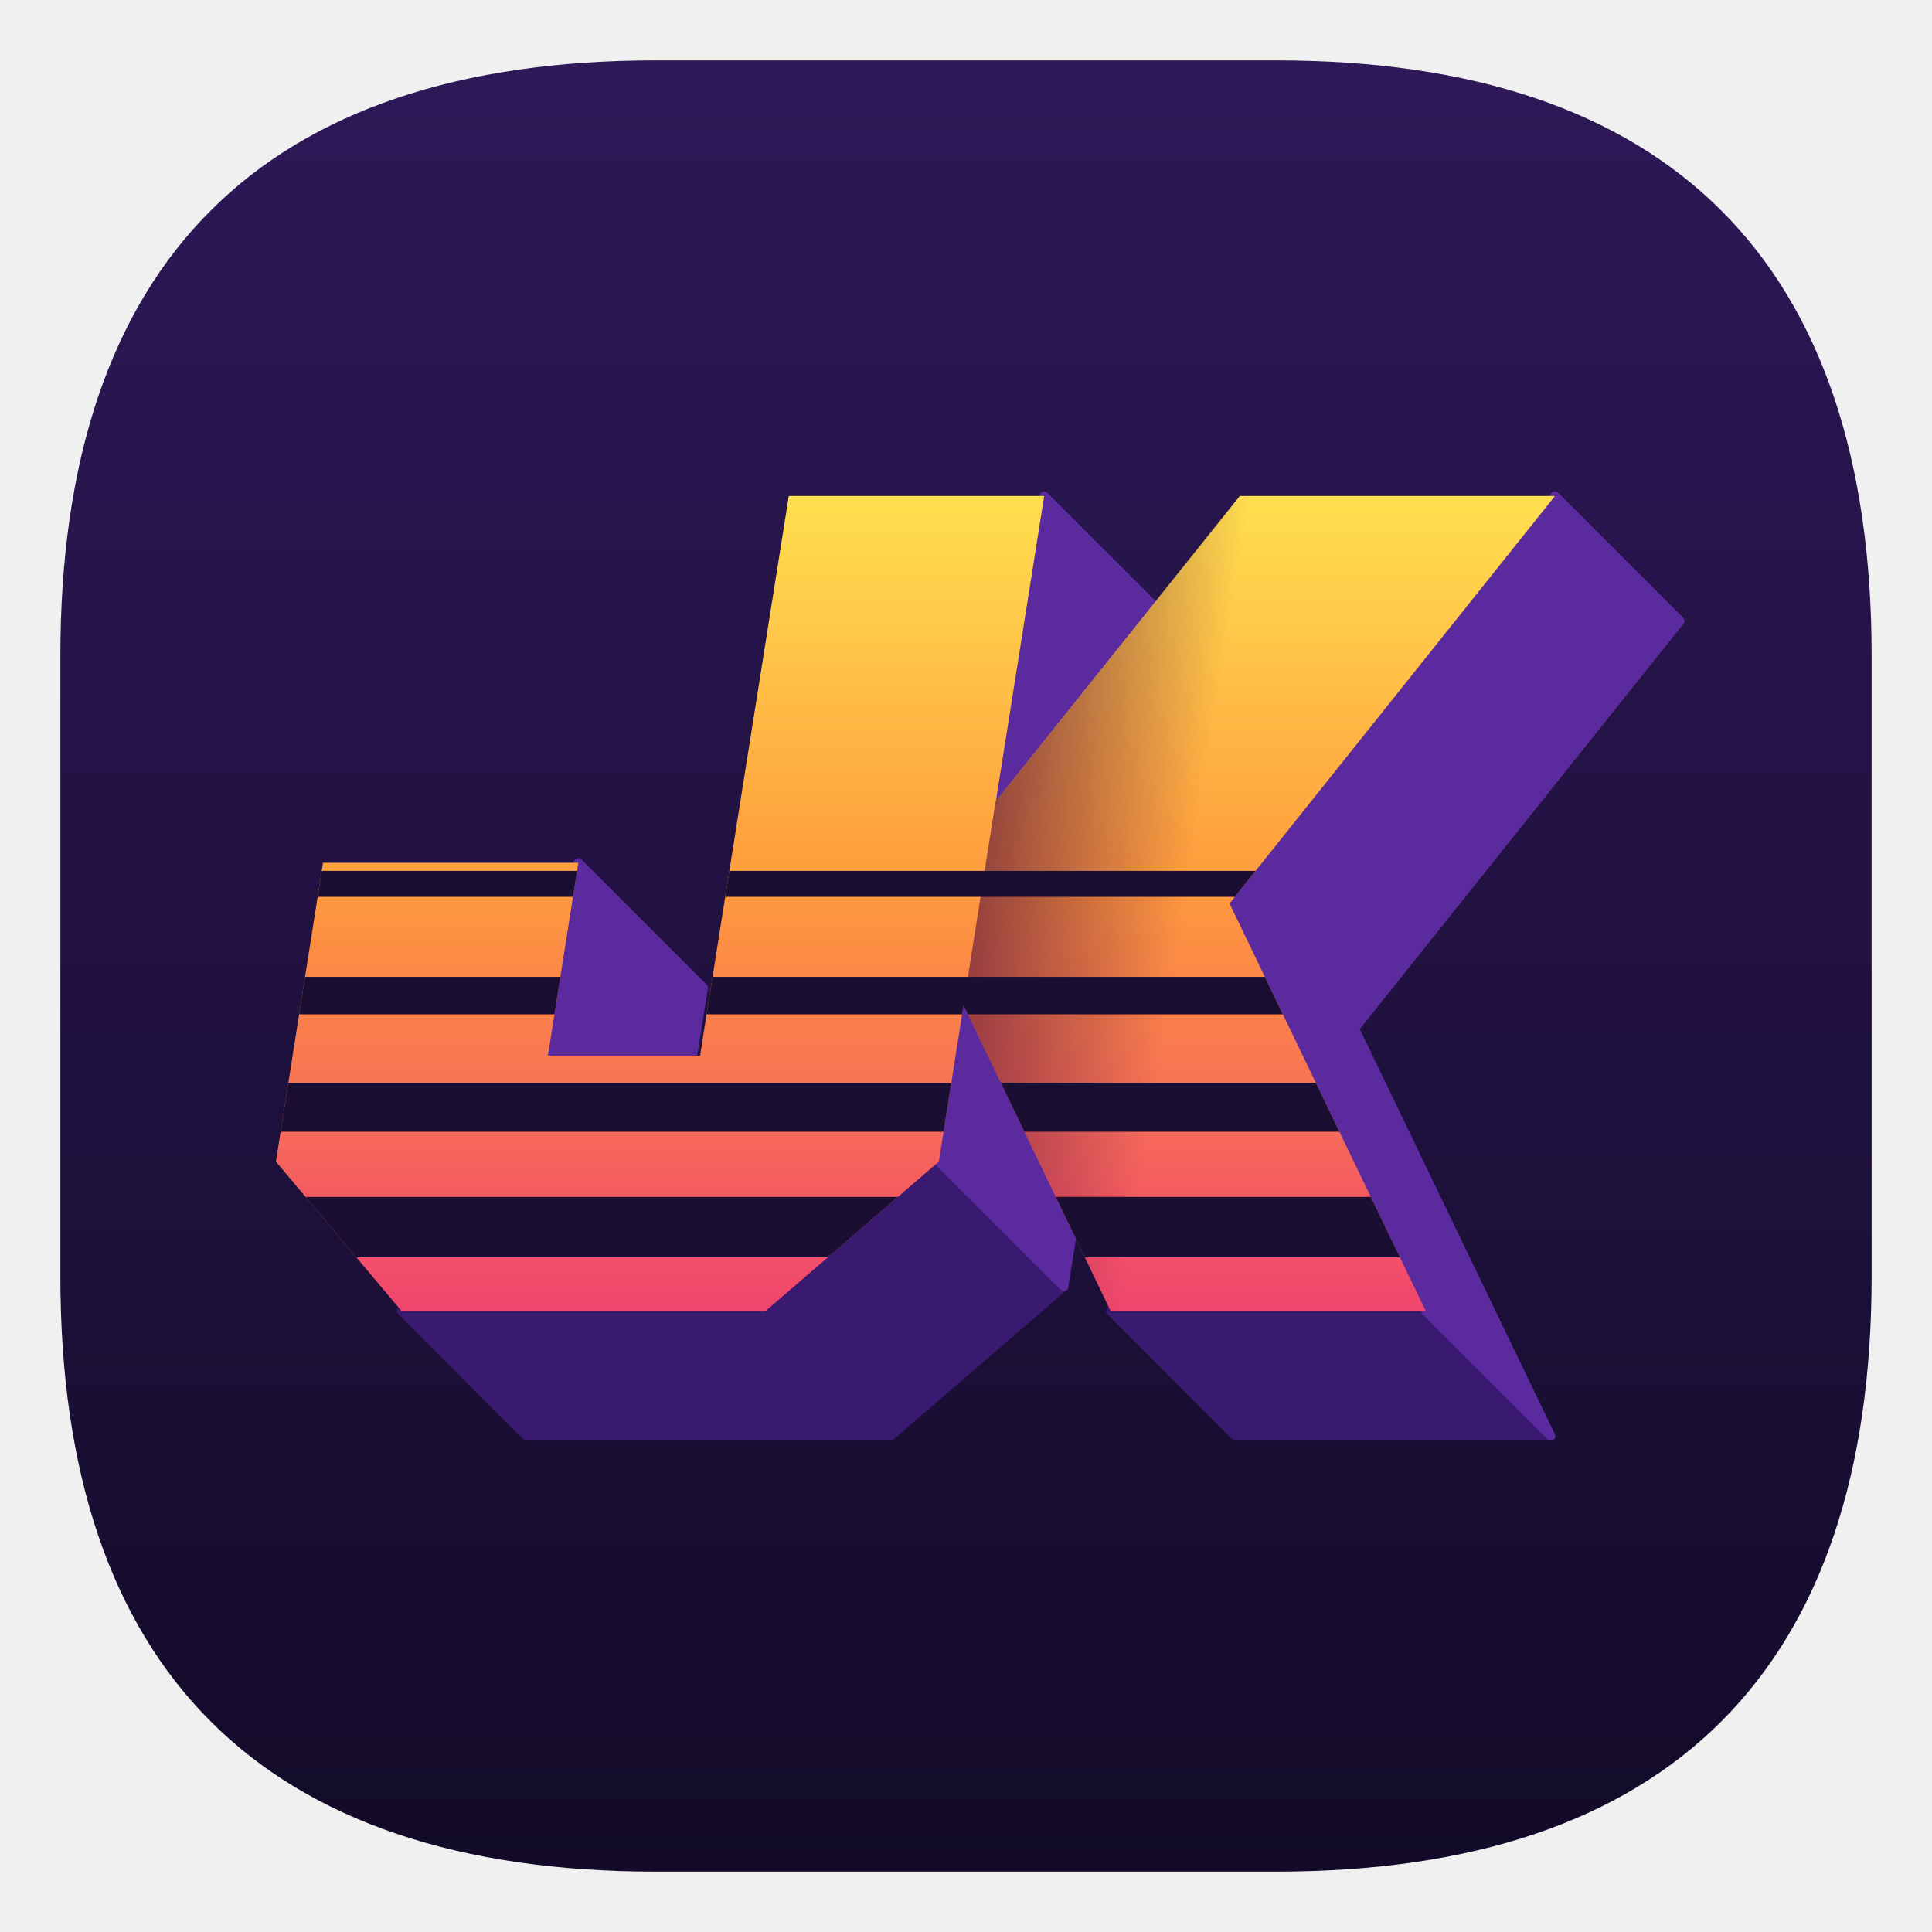
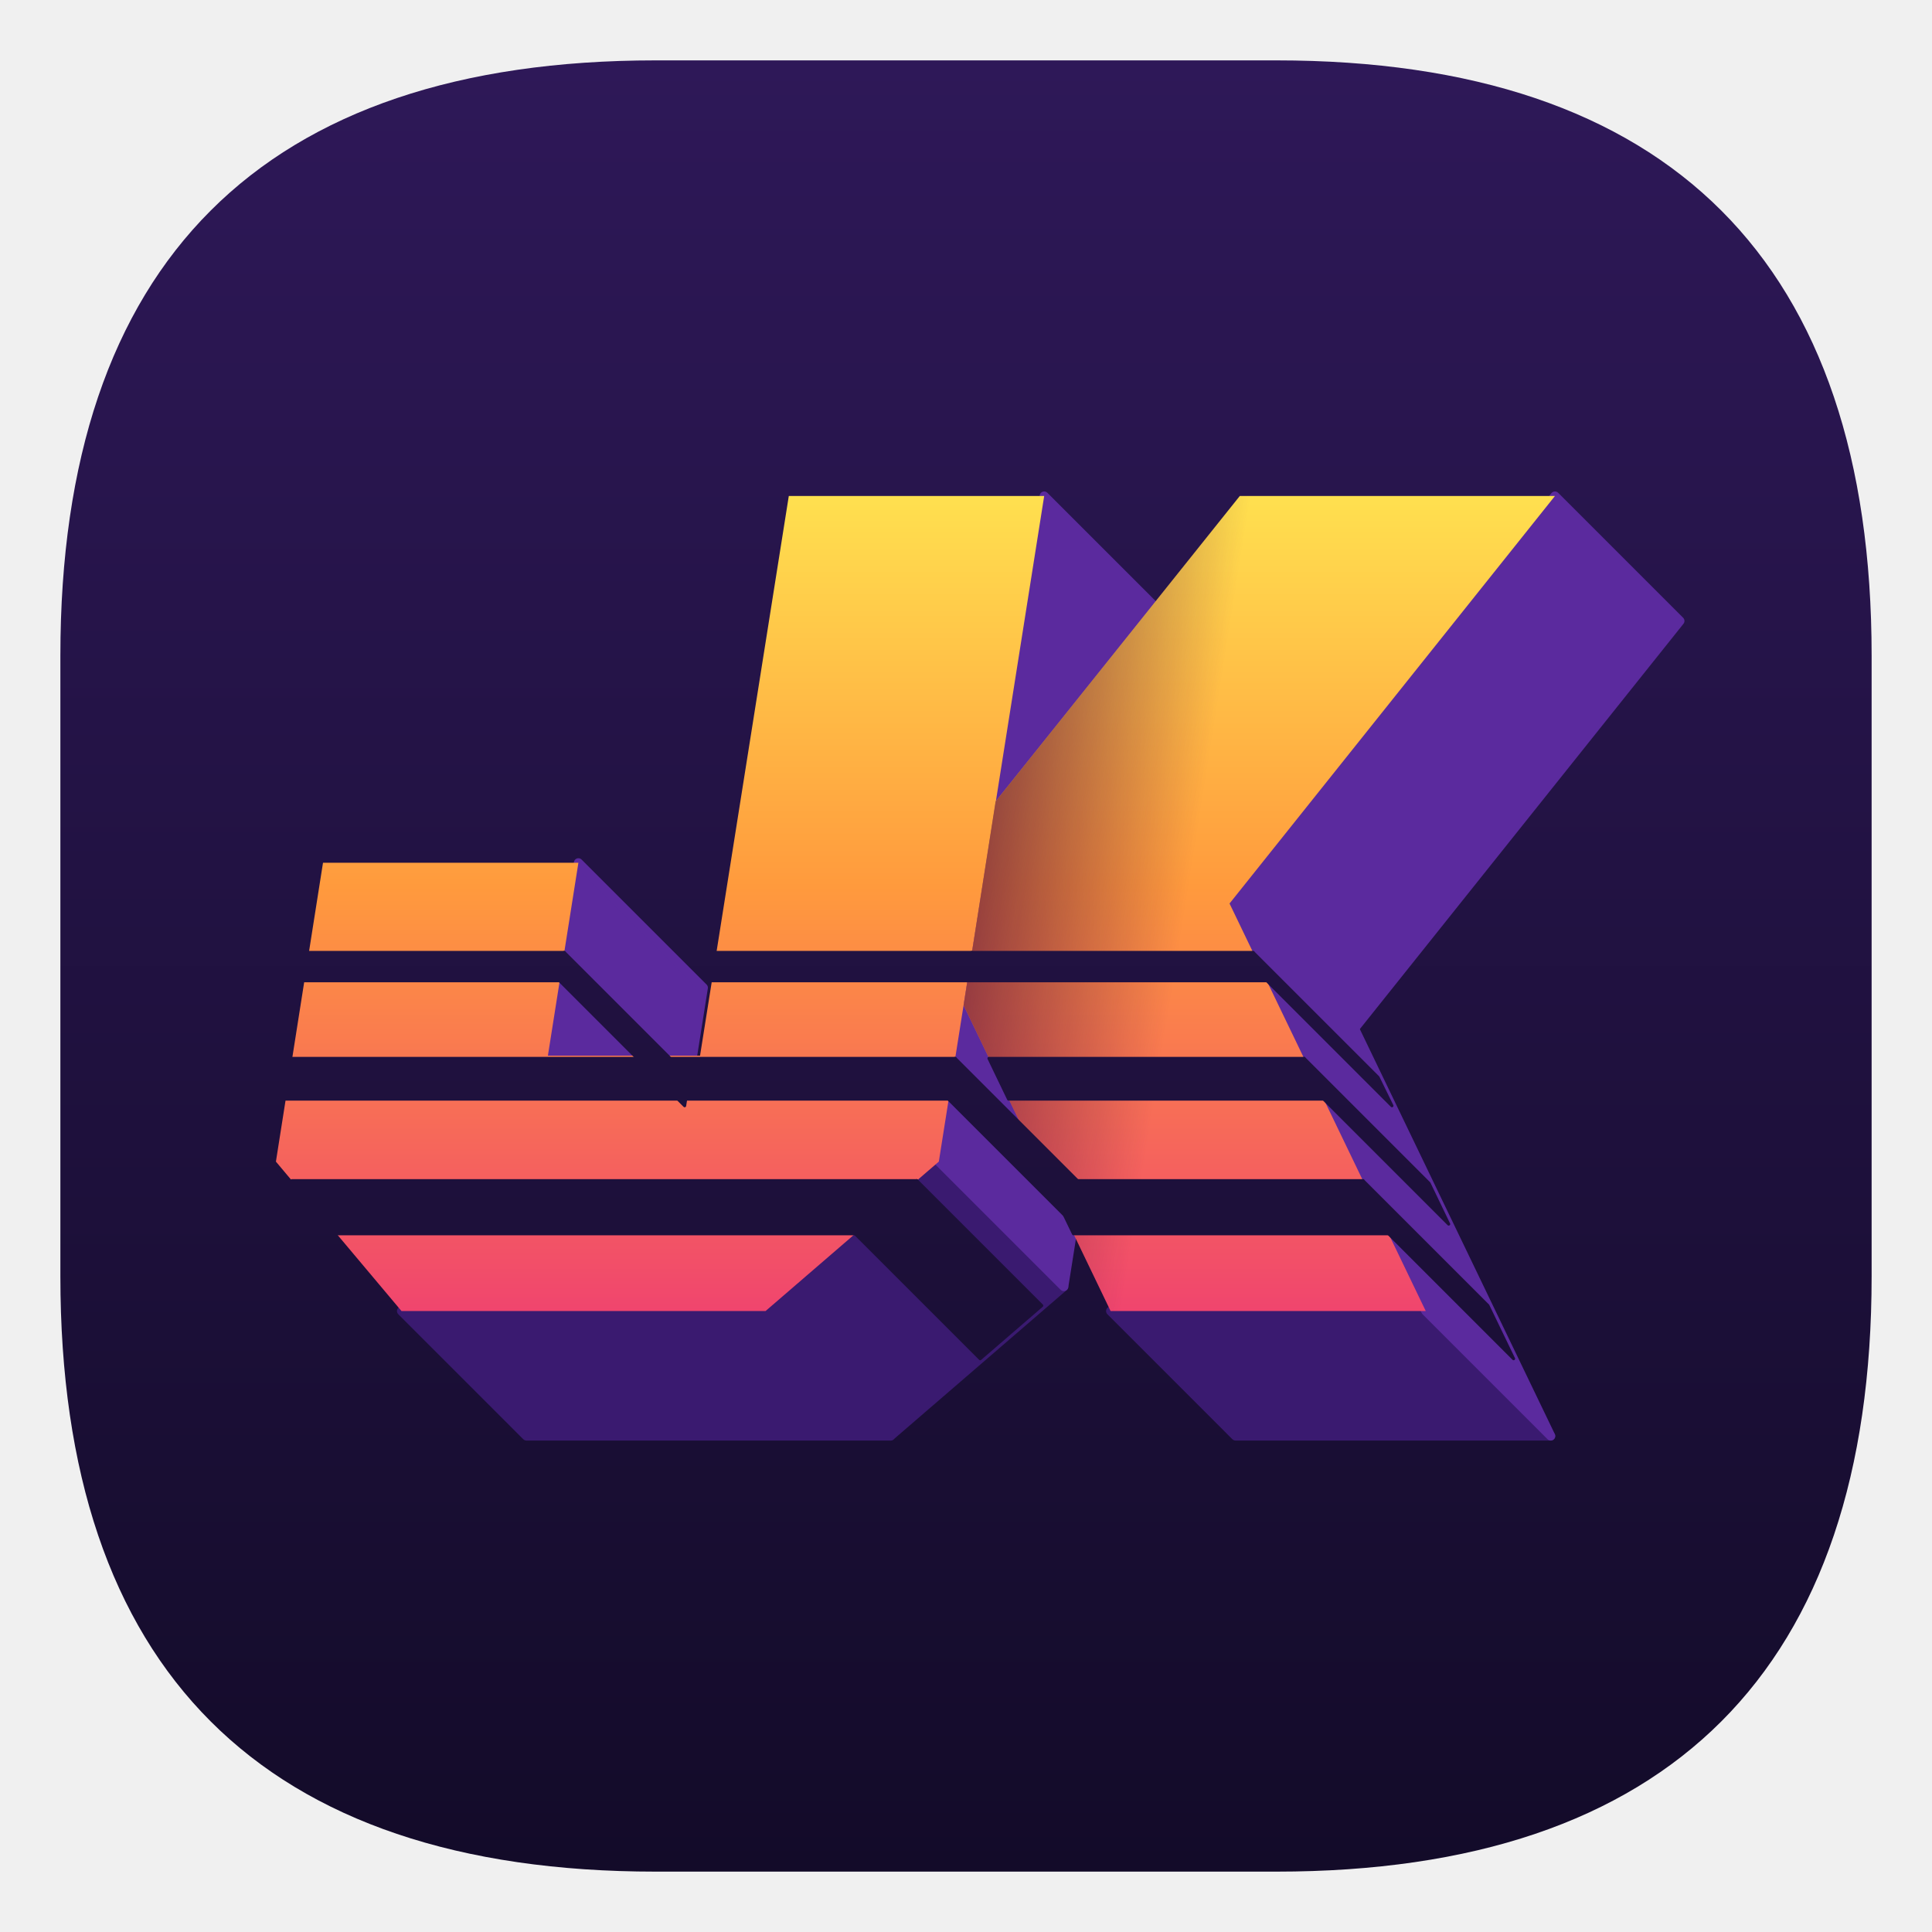
<svg xmlns="http://www.w3.org/2000/svg" viewBox="0 0 64 64" role="img" aria-label="Jacob Kozin">
  <defs>
    <linearGradient id="sky" x1="0" y1="0" x2="0" y2="1">
      <stop offset="0" stop-color="#2E1858" />
      <stop offset="1" stop-color="#130B29" />
    </linearGradient>
    <linearGradient id="sun" gradientUnits="userSpaceOnUse" x1="0" y1="16.43" x2="0" y2="43.43">
      <stop offset="0" stop-color="#FFE04F" />
      <stop offset=".48" stop-color="#FF9A3D" />
      <stop offset="1" stop-color="#F0456E" />
    </linearGradient>
    <linearGradient id="sh" gradientUnits="userSpaceOnUse" x1="32.45" y1="29.93" x2="39.12" y2="30.99">
      <stop offset="0" stop-color="#5A0F3C" stop-opacity=".62" />
      <stop offset="1" stop-color="#5A0F3C" stop-opacity="0" />
    </linearGradient>
    <clipPath id="faces">
      <path d="M26.13 16.43L34.59 16.43L31.1 38.48L25.36 43.43L13.3 43.43L9.14 38.48L10.7 28.58L19.16 28.58L18.15 34.97L23.19 34.97Z" />
      <path d="M32.98 26.55L41.07 16.43L51.51 16.43L40.73 29.93L47.23 43.43L36.79 43.43L31.92 33.3Z" />
    </clipPath>
+     <mask id="cut">
+       <rect width="64" height="64" fill="#fff" />
+       <g fill="#000" stroke="#000" stroke-width=".1" stroke-linejoin="round">
+         <path d="M10.23 31.55L18.69 31.55L18.54 32.49L10.08 32.49Z" />
+         <path d="M18.69 31.55L18.54 32.49L22.68 36.63L22.83 35.69Z" />
+         <path d="M23.73 31.55L32.19 31.55L32.04 32.49L23.58 32.49Z" />
+         <path d="M9.68 35.06L31.64 35.06L31.42 36.41L9.46 36.41Z" />
+         <path d="M31.64 35.06L31.42 36.41L35.56 40.55L35.78 39.2Z" />
+         <path d="M9.67 39.11L30.37 39.11L28.33 40.87L11.14 40.87Z" />
+         <path d="M30.37 39.11L28.33 40.87L32.47 45.01L34.51 43.25Z" />
+         <path d="M32.19 31.55L41.51 31.55L41.97 32.49L32.04 32.49Z" />
+         <path d="M41.51 31.55L41.97 32.49L46.11 36.63L45.65 35.69Z" />
+         <path d="M32.76 35.06L43.2 35.06L43.85 36.41L33.41 36.41Z" />
+         <path d="M43.2 35.06L43.85 36.41L47.99 40.55L47.34 39.2Z" />
+         <path d="M34.71 39.11L45.15 39.11L46 40.87L35.56 40.87Z" />
+         <path d="M45.15 39.11L46 40.87L50.14 45.01L49.29 43.25Z" />
+       </g>
+     </mask>
  </defs>
  <path d="M21.72 2H42.28C55.3 2 62 8.7 62 21.72V42.28C62 55.3 55.3 62 42.28 62H21.72C8.7 62 2 55.3 2 42.28V21.72C2 8.7 8.7 2 21.72 2Z" fill="url(#sky)" />
-   <path fill="#5B2A9E" stroke="#5B2A9E" stroke-width=".3" stroke-linejoin="round" d="M19.16 28.58L18.15 34.97L22.29 39.11L23.3 32.72Z" />
-   <path fill="#3A1A70" stroke="#3A1A70" stroke-width=".3" stroke-linejoin="round" d="M25.36 43.43L13.3 43.43L17.44 47.57L29.5 47.57Z" />
-   <path fill="#3A1A70" stroke="#3A1A70" stroke-width=".3" stroke-linejoin="round" d="M31.1 38.48L25.36 43.43L29.5 47.57L35.24 42.62Z" />
-   <path fill="#5B2A9E" stroke="#5B2A9E" stroke-width=".3" stroke-linejoin="round" d="M34.59 16.43L31.1 38.48L35.24 42.62L38.73 20.57Z" />
-   <path fill="#5B2A9E" stroke="#5B2A9E" stroke-width=".3" stroke-linejoin="round" d="M51.51 16.43L40.73 29.93L44.87 34.07L55.65 20.57Z" />
-   <path fill="#3A1A70" stroke="#3A1A70" stroke-width=".3" stroke-linejoin="round" d="M47.23 43.43L36.79 43.43L40.93 47.57L51.37 47.57Z" />
-   <path fill="#5B2A9E" stroke="#5B2A9E" stroke-width=".3" stroke-linejoin="round" d="M40.73 29.93L47.23 43.43L51.37 47.57L44.87 34.07Z" />
-   <path fill="url(#sun)" d="M26.13 16.43L34.59 16.43L31.1 38.48L25.36 43.43L13.3 43.43L9.14 38.48L10.7 28.58L19.16 28.58L18.15 34.97L23.19 34.97Z" />
-   <path fill="url(#sun)" d="M32.98 26.55L41.07 16.43L51.51 16.43L40.73 29.93L47.23 43.43L36.79 43.43L31.92 33.3Z" />
-   <path fill="url(#sh)" d="M32.98 26.55L41.07 16.43L51.51 16.43L40.73 29.93L47.23 43.43L36.79 43.43L31.92 33.3Z" />
-   <g clip-path="url(#faces)" fill="#1A0F33">
-     <rect x="0" y="28.85" width="64" height="0.86" />
-     <rect x="0" y="32.36" width="64" height="1.24" />
-     <rect x="0" y="35.87" width="64" height="1.62" />
-     <rect x="0" y="39.65" width="64" height="2" />
+   <g mask="url(#cut)">
+     <path fill="#5B2A9E" stroke="#5B2A9E" stroke-width=".3" stroke-linejoin="round" d="M19.16 28.58L18.15 34.97L22.29 39.11L23.3 32.72Z" />
+     <path fill="#3A1A70" stroke="#3A1A70" stroke-width=".3" stroke-linejoin="round" d="M25.36 43.43L13.3 43.43L17.44 47.57L29.5 47.57Z" />
+     <path fill="#3A1A70" stroke="#3A1A70" stroke-width=".3" stroke-linejoin="round" d="M31.1 38.48L25.36 43.43L29.5 47.57L35.24 42.62Z" />
+     <path fill="#5B2A9E" stroke="#5B2A9E" stroke-width=".3" stroke-linejoin="round" d="M34.59 16.43L31.1 38.48L35.24 42.62L38.73 20.57Z" />
+     <path fill="#5B2A9E" stroke="#5B2A9E" stroke-width=".3" stroke-linejoin="round" d="M51.51 16.43L40.73 29.93L44.87 34.07L55.65 20.57Z" />
+     <path fill="#3A1A70" stroke="#3A1A70" stroke-width=".3" stroke-linejoin="round" d="M47.23 43.43L36.79 43.43L40.93 47.57L51.37 47.57Z" />
+     <path fill="#5B2A9E" stroke="#5B2A9E" stroke-width=".3" stroke-linejoin="round" d="M40.73 29.93L47.23 43.43L51.37 47.57L44.87 34.07Z" />
+     <path fill="url(#sun)" d="M26.13 16.43L34.59 16.43L31.1 38.48L25.36 43.43L13.3 43.43L9.14 38.48L10.7 28.58L19.16 28.58L18.15 34.97L23.19 34.97Z" />
+     <path fill="url(#sun)" d="M32.98 26.55L41.07 16.43L51.51 16.43L40.73 29.93L47.23 43.43L36.79 43.43L31.92 33.3Z" />
+     <path fill="url(#sh)" d="M32.98 26.55L41.07 16.43L51.51 16.43L40.73 29.93L47.23 43.43L36.79 43.43L31.92 33.3Z" />
  </g>
</svg>
